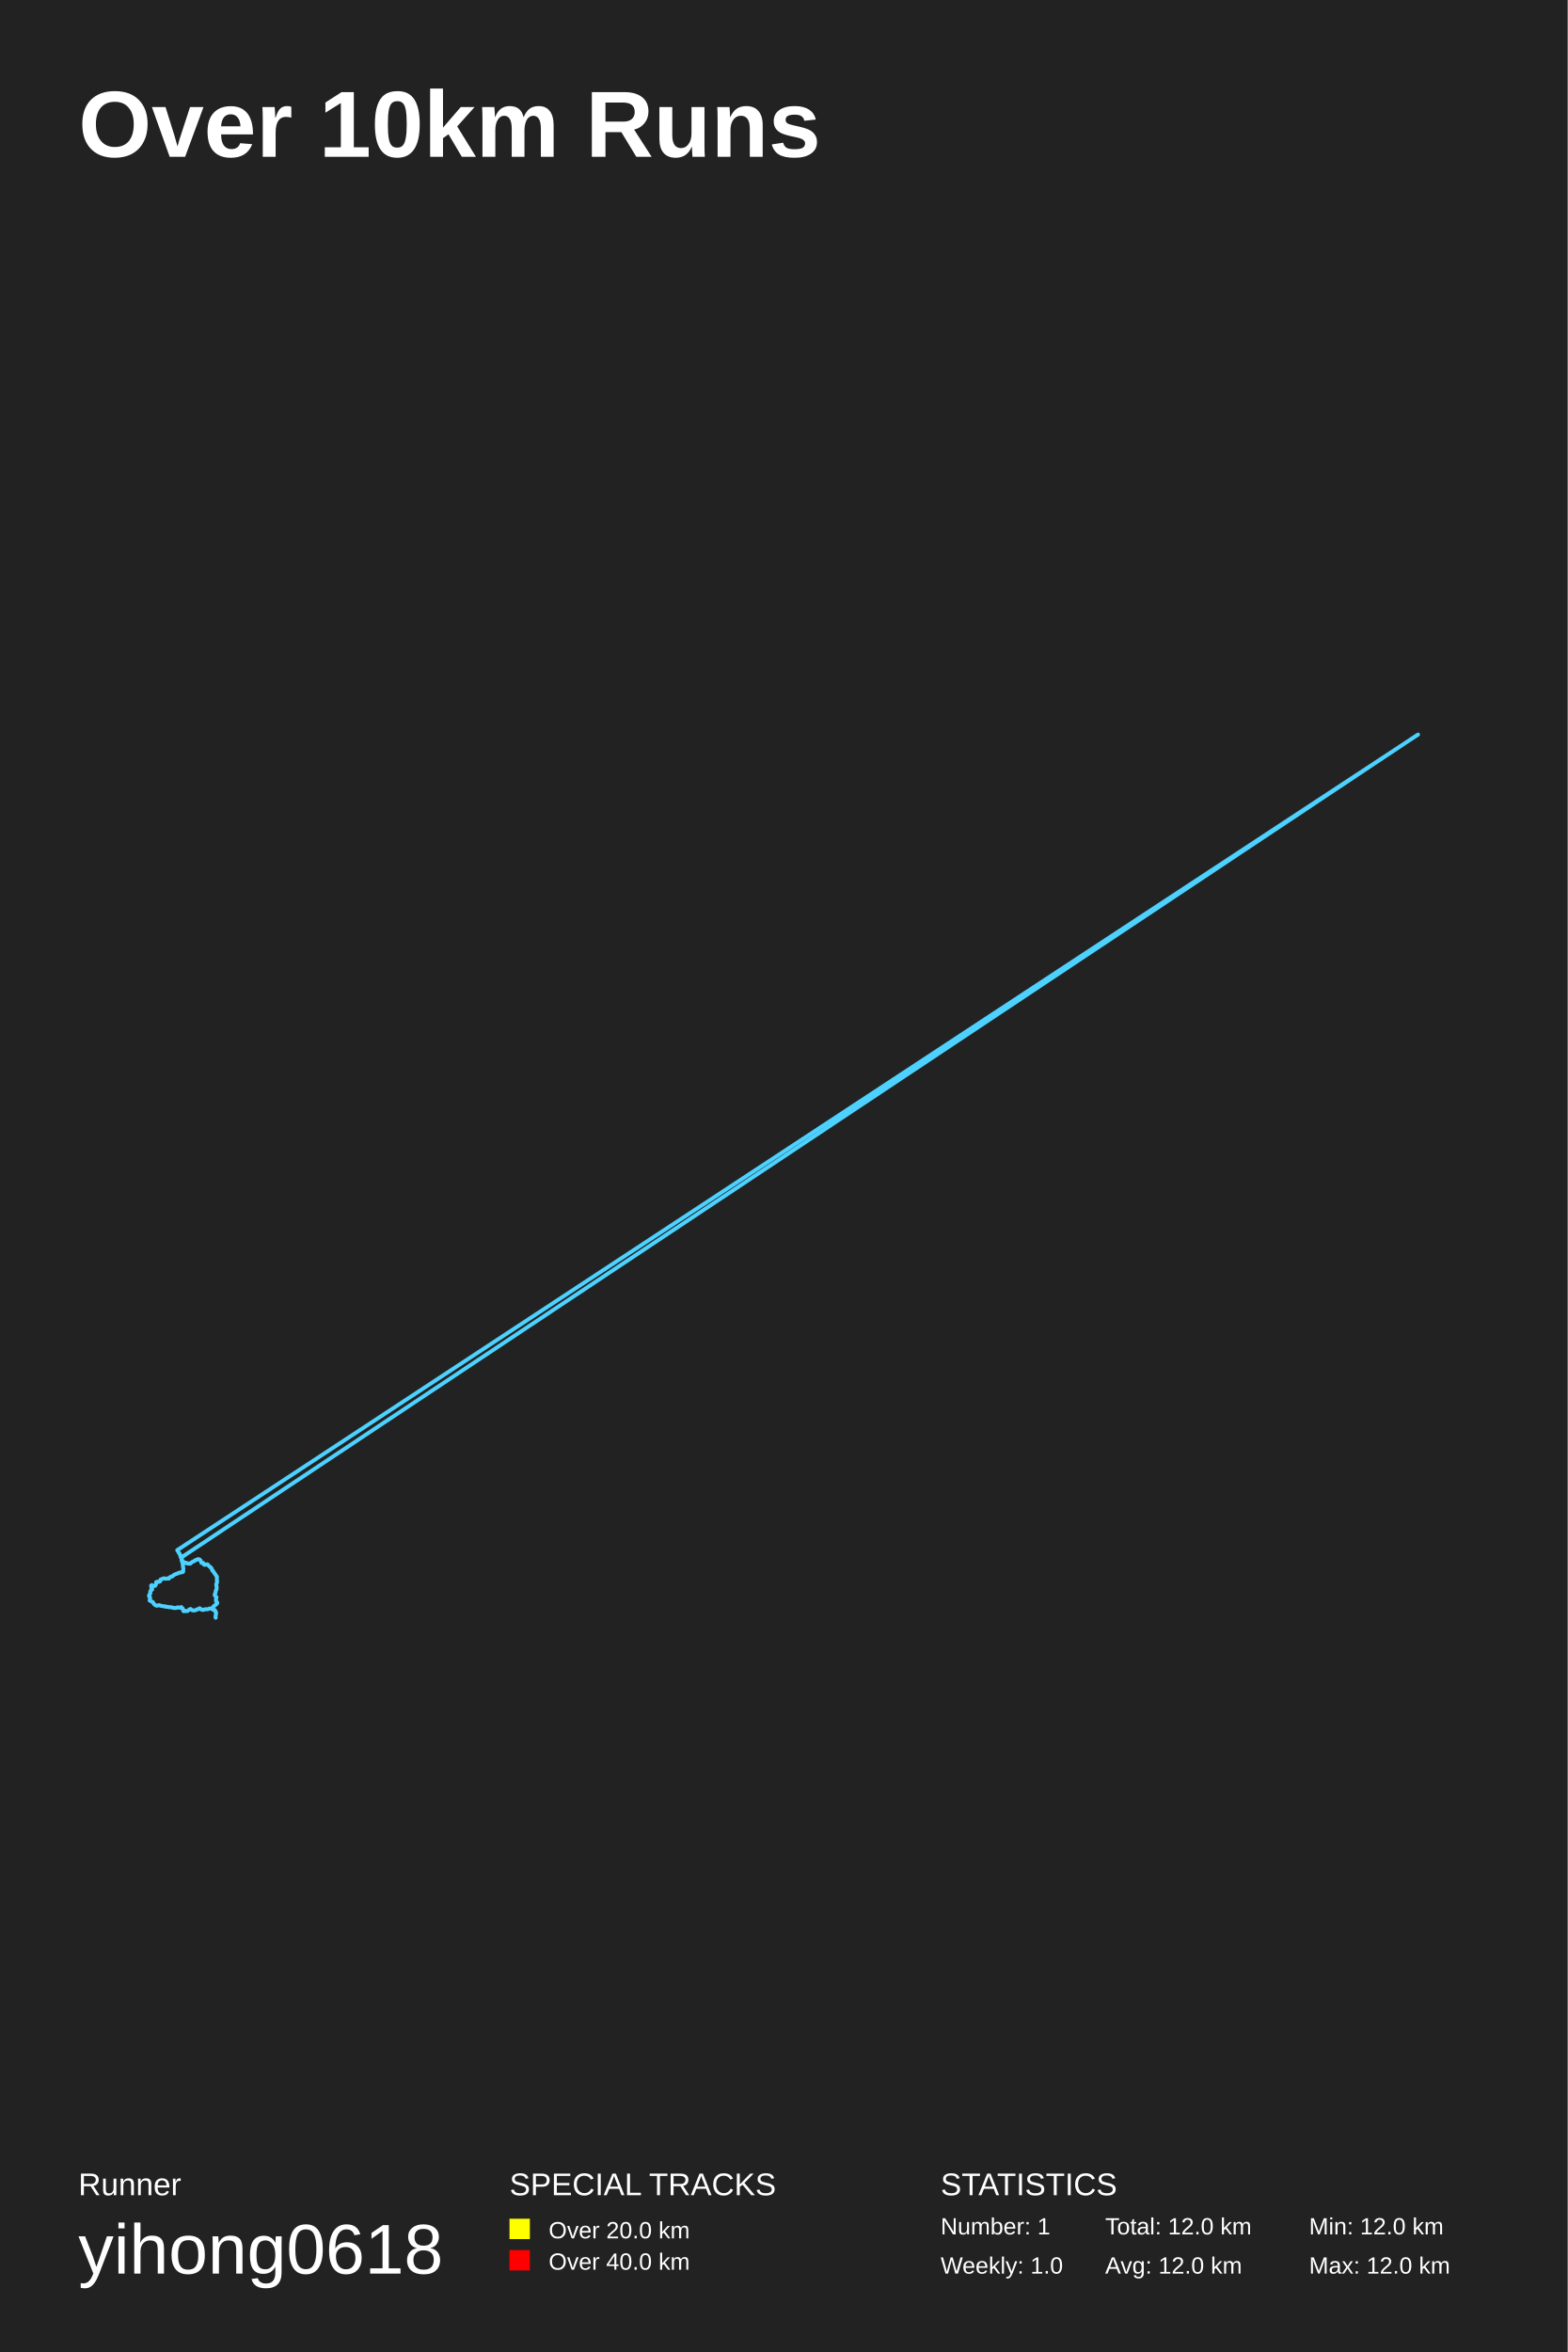
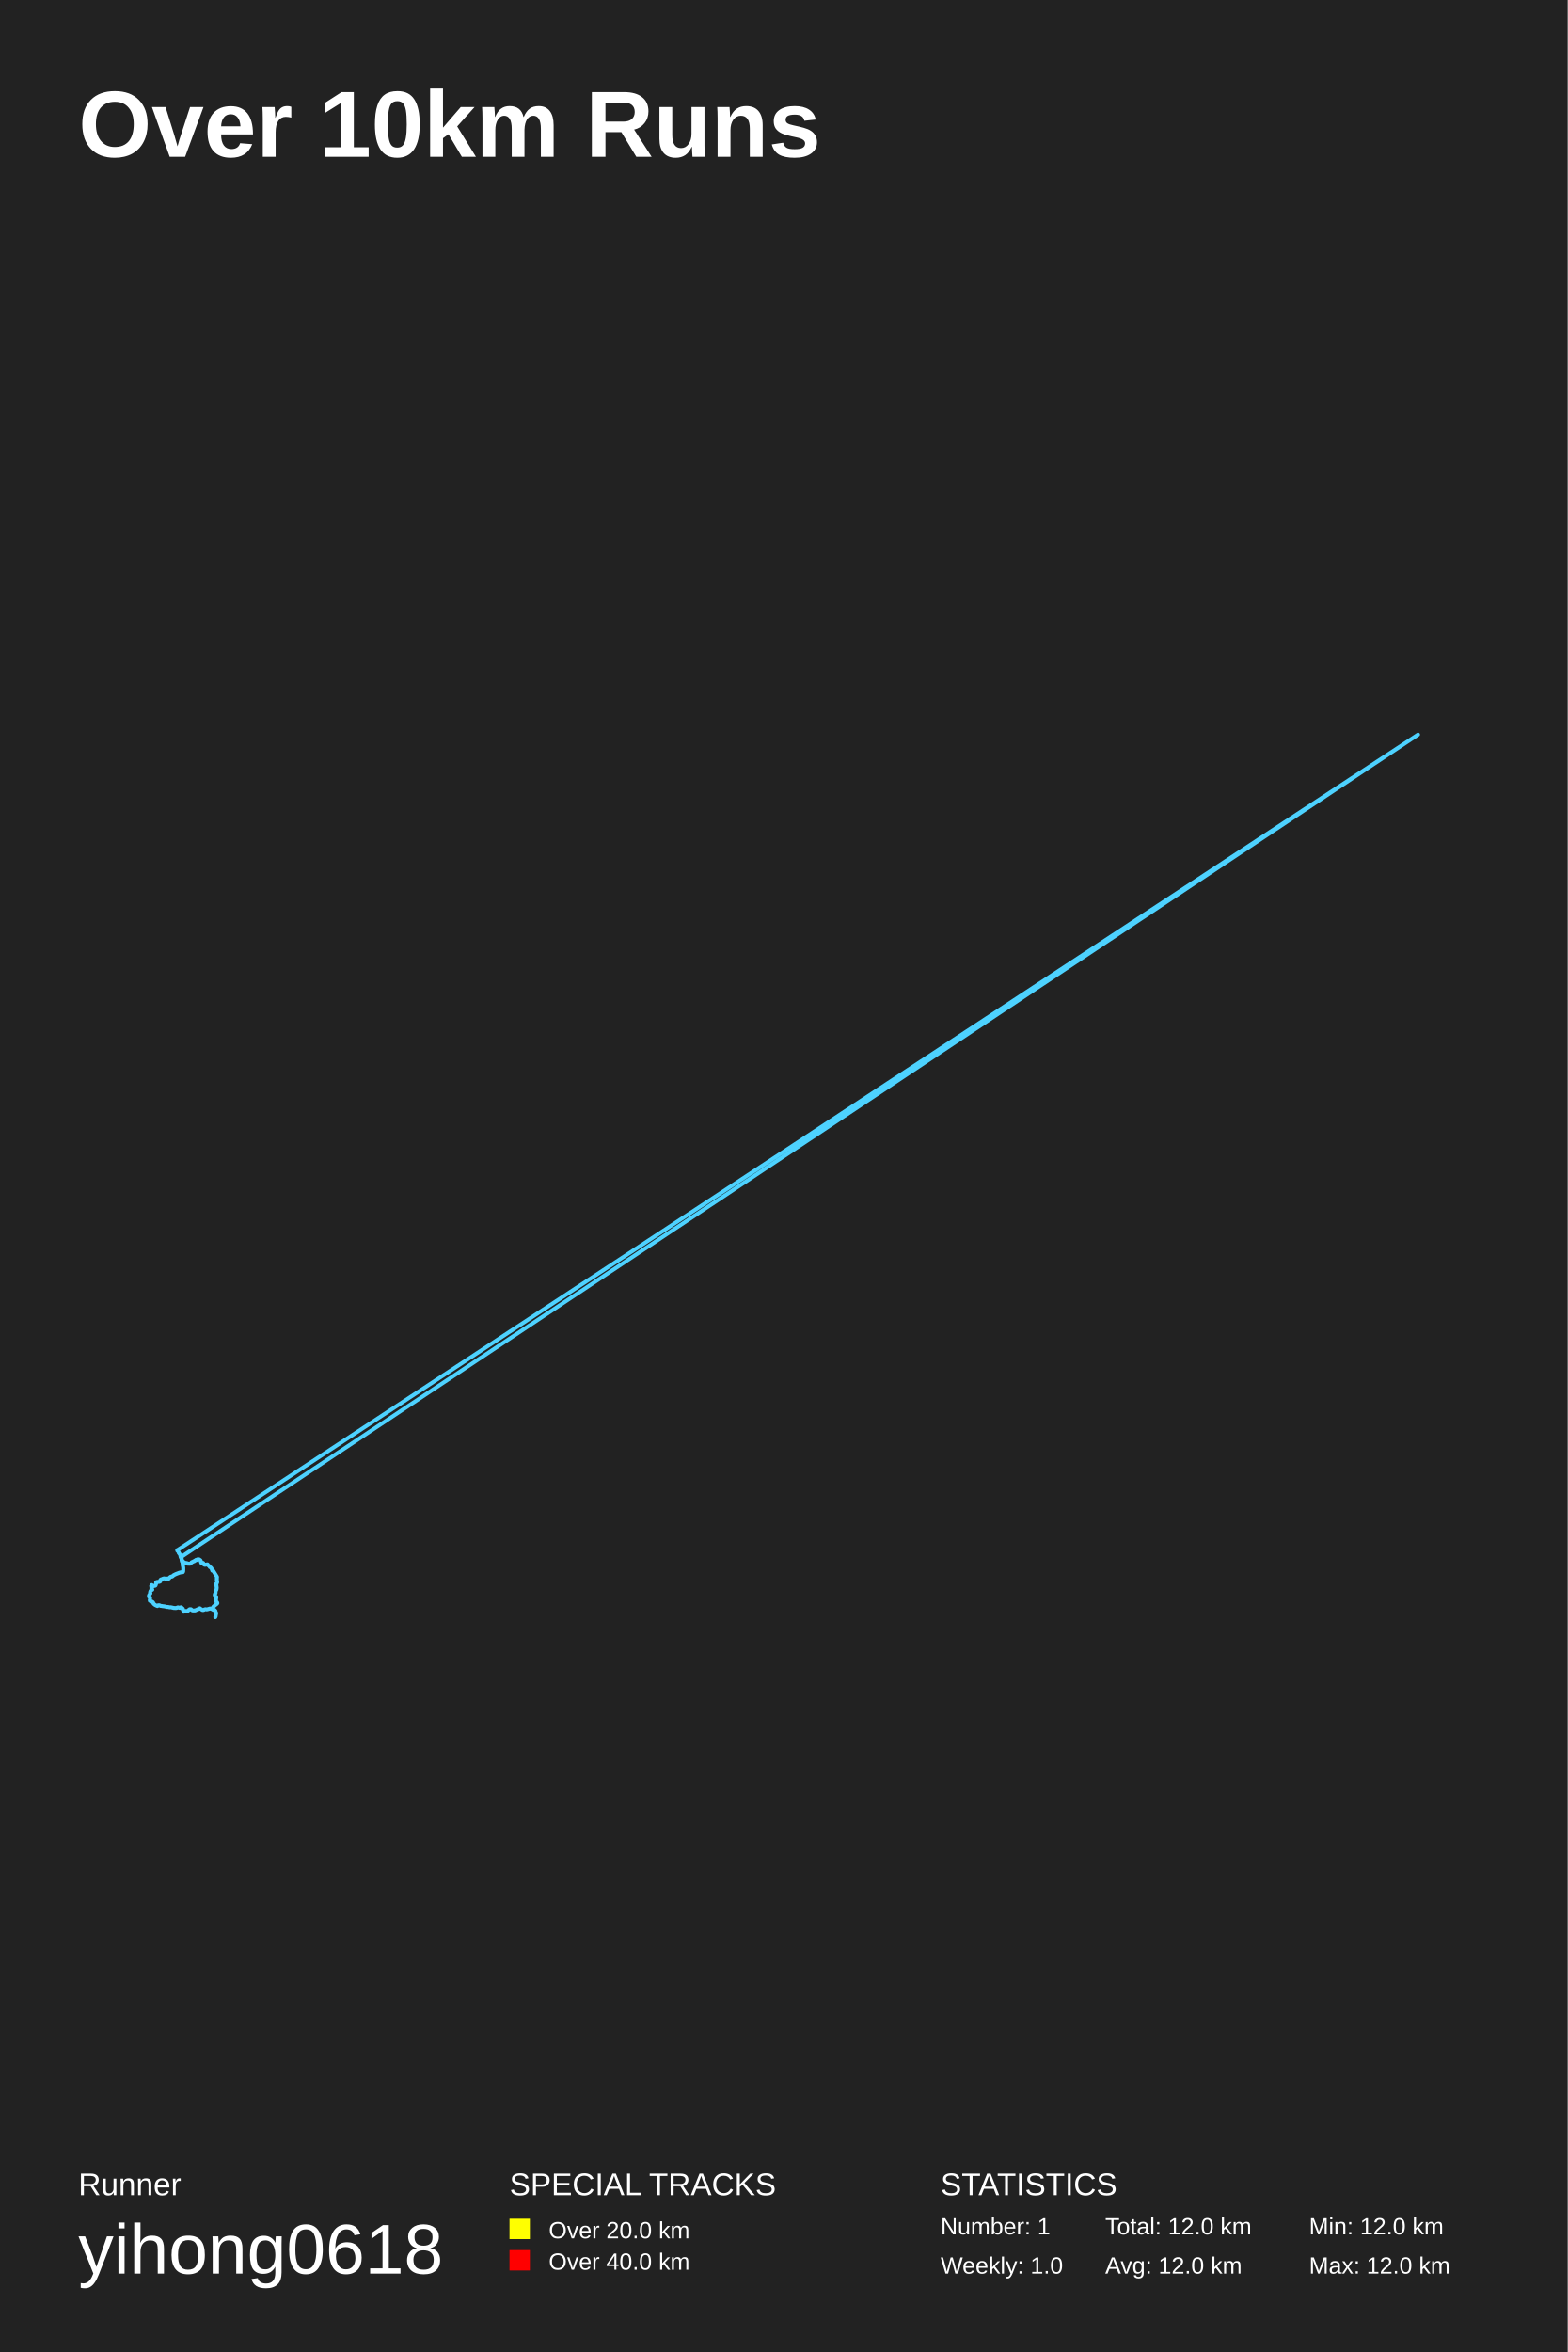
<svg xmlns="http://www.w3.org/2000/svg" baseProfile="full" height="300mm" version="1.1" viewBox="0,0,200,300" width="200mm">
  <defs />
  <rect fill="#222222" height="300" width="200" x="0" y="0" />
  <text fill="#FFFFFF" style="font-size:12px; font-family:Arial; font-weight:bold;" x="10" y="20">Over 10km Runs</text>
  <text fill="#FFFFFF" style="font-size:4px; font-family:Arial" x="10" y="280">Runner</text>
  <text fill="#FFFFFF" style="font-size:9px; font-family:Arial" x="10" y="290">yihong0618</text>
  <text fill="#FFFFFF" style="font-size:4px; font-family:Arial" x="65" y="280">SPECIAL TRACKS</text>
  <rect fill="yellow" height="2.6" width="2.6" x="65" y="283" />
  <text fill="#FFFFFF" style="font-size:3px; font-family:Arial" x="70" y="285.5">Over 20.0 km</text>
  <rect fill="red" height="2.6" width="2.6" x="65" y="287" />
  <text fill="#FFFFFF" style="font-size:3px; font-family:Arial" x="70" y="289.5">Over 40.0 km</text>
  <text fill="#FFFFFF" style="font-size:4px; font-family:Arial" x="120" y="280">STATISTICS</text>
  <text fill="#FFFFFF" style="font-size:3px; font-family:Arial" x="120" y="285">Number: 1</text>
  <text fill="#FFFFFF" style="font-size:3px; font-family:Arial" x="120" y="290">Weekly: 1.0</text>
  <text fill="#FFFFFF" style="font-size:3px; font-family:Arial" x="141" y="285">Total: 12.0 km</text>
  <text fill="#FFFFFF" style="font-size:3px; font-family:Arial" x="141" y="290">Avg: 12.0 km</text>
  <text fill="#FFFFFF" style="font-size:3px; font-family:Arial" x="167" y="285">Min: 12.0 km</text>
  <text fill="#FFFFFF" style="font-size:3px; font-family:Arial" x="167" y="290">Max: 12.0 km</text>
-   <polyline fill="none" opacity="1" points="27.49,205.526 27.428,205.415 27.357,205.336 27.219,205.315 27.229,205.326 27.253,205.326 27.243,205.326 27.214,205.331 27.224,205.331 27.224,205.331 27.214,205.342 27.214,205.336 27.214,205.331 27.219,205.336 27.129,205.215 27.134,205.11 27.153,205.041 27.195,204.957 27.257,204.889 27.333,204.836 27.367,204.783 27.471,204.731 27.561,204.657 27.656,204.562 27.704,204.509 27.723,204.43 27.685,204.351 27.585,204.293 27.566,204.199 27.538,204.077 27.566,204.004 27.576,203.925 27.571,203.814 27.618,203.709 27.523,203.635 27.476,203.598 27.452,203.545 27.386,203.456 27.419,203.293 27.471,203.229 27.504,203.129 27.504,203.019 27.528,202.892 27.604,202.797 27.618,202.692 27.633,202.587 27.656,202.487 27.623,202.408 27.628,202.307 27.599,202.25 27.595,202.16 27.59,202.034 27.661,201.907 27.699,201.807 27.699,201.723 27.661,201.612 27.671,201.496 27.666,201.386 27.671,201.249 27.675,201.106 27.656,201.091 27.157,200.358 27.086,200.332 27.072,200.258 27.039,200.19 27.02,200.121 27.005,200.111 26.982,200.037 26.944,199.995 26.906,199.932 26.83,199.911 26.787,199.858 26.754,199.837 26.701,199.768 26.635,199.71 26.545,199.637 26.497,199.552 26.435,199.526 26.374,199.531 26.283,199.558 26.203,199.579 26.127,199.595 26.036,199.579 25.998,199.484 25.96,199.41 25.922,199.352 25.851,199.336 25.746,199.368 25.699,199.315 25.699,199.305 25.718,199.289 25.713,199.3 25.699,199.3 25.699,199.31 25.68,199.3 25.685,199.315 25.685,199.336 25.694,199.315 25.685,199.31 25.699,199.284 25.699,199.289 25.637,199.189 25.618,199.126 25.604,199.068 25.566,199.005 25.547,198.989 25.514,198.952 25.447,198.931 25.4,198.889 25.343,198.904 25.29,198.873 25.262,198.883 25.262,198.868 25.181,198.91 25.129,198.931 25.086,198.962 25.034,198.952 24.982,198.978 24.934,199.015 24.858,199.041 24.825,199.094 24.782,199.12 24.739,199.131 24.682,199.163 24.654,199.168 24.563,199.215 24.492,199.252 24.411,199.294 24.354,199.368 24.278,199.447 24.188,199.447 24.141,199.437 24.06,199.442 23.989,199.437 23.941,199.437 23.965,199.41 23.965,199.41 23.984,199.421 23.955,199.426 23.913,199.421 23.865,199.373 23.813,199.352 23.775,199.384 23.699,199.384 23.661,199.331 23.58,199.368 23.518,199.326 23.456,199.252 23.423,199.205 23.361,199.173 23.347,199.173 23.333,199.163 23.295,199.094 23.247,199.047 23.19,199.057 23.2,199.057 23.19,199.041 23.167,199.02 23.181,198.947 23.205,198.883 23.195,198.825 23.133,198.783 23.114,198.731 23.091,198.678 23.053,198.631 23.043,198.562 23.01,198.473 23.005,198.415 22.967,198.257 22.905,198.209 22.882,198.13 22.815,198.088 22.801,198.041 22.768,197.956 22.72,197.882 22.677,197.825 22.668,197.772 22.644,197.767 22.635,197.782 22.644,197.782 22.644,197.788 22.635,197.777 22.644,197.772 22.639,197.772 22.654,197.777 22.687,197.714 22.692,197.703 22.692,197.724 22.616,197.703 22.63,197.719 22.62,197.719 22.62,197.735 22.625,197.724 22.63,197.724 22.63,197.719 22.63,197.714 22.635,197.709 22.639,197.714 22.635,197.709 180.91,93.695 180.815,93.753 180.815,93.753 180.815,93.753 180.815,93.753 180.724,93.811 180.629,93.869 23.105,198.678 23.138,198.789 23.186,198.841 23.167,198.931 23.181,199.015 23.195,199.131 23.228,199.194 23.281,199.273 23.309,199.384 23.3,199.494 23.323,199.589 23.338,199.753 23.347,199.879 23.38,199.979 23.39,200.074 23.38,200.221 23.366,200.337 23.38,200.406 23.347,200.495 23.209,200.548 23.076,200.543 22.981,200.585 22.863,200.601 22.758,200.643 22.644,200.701 22.544,200.743 22.44,200.764 22.364,200.801 22.273,200.848 22.178,200.89 22.102,200.954 22.079,200.991 22.05,201.012 22.055,201.006 22.026,201.022 21.984,201.075 21.917,201.085 21.832,201.101 21.751,201.128 21.68,201.185 21.623,201.212 21.599,201.264 21.547,201.349 21.452,201.349 21.39,201.322 21.299,201.338 21.209,201.359 21.124,201.37 21.052,201.343 20.972,201.312 20.886,201.317 20.81,201.359 20.772,201.354 20.71,201.396 20.634,201.417 20.558,201.444 20.492,201.47 20.449,201.544 20.425,201.628 20.44,201.691 20.397,201.723 20.359,201.733 20.33,201.754 20.283,201.76 20.212,201.781 20.131,201.76 20.045,201.754 19.95,201.781 19.912,201.812 19.931,201.849 19.936,201.912 19.926,201.976 19.907,202.002 19.898,202.044 19.888,202.092 19.865,202.139 19.836,202.207 19.77,202.281 19.679,202.255 19.603,202.297 19.565,202.297 19.494,202.36 19.428,202.339 19.418,202.307 19.371,202.286 19.366,202.281 19.337,202.244 19.314,202.239 19.375,202.186 19.371,202.176 19.366,202.202 19.328,202.218 19.266,202.255 19.328,202.36 19.304,202.508 19.342,202.624 19.423,202.724 19.366,202.797 19.261,202.834 19.19,202.955 19.152,203.103 19.19,203.208 19.114,203.335 19.033,203.451 19.005,203.582 19.071,203.688 19.147,203.74 19.143,203.819 19.147,203.898 19.119,203.993 19.086,204.146 19.19,204.188 19.266,204.246 19.385,204.283 19.494,204.346 19.565,204.472 19.632,204.578 19.755,204.688 19.893,204.778 20.04,204.815 20.15,204.778 20.311,204.731 20.43,204.794 20.582,204.825 20.734,204.862 20.886,204.883 21.01,204.899 21.09,204.889 21.176,204.952 21.285,204.952 21.409,204.952 21.499,204.989 21.632,205.004 21.746,204.994 21.879,205.015 21.974,205.052 22.088,205.073 22.226,205.094 22.345,205.099 22.487,205.099 22.616,205.036 22.706,205.01 22.81,205.047 22.934,205.083 23.034,205.036 23.124,204.978 23.162,205.078 23.3,205.147 23.347,205.289 23.357,205.421 23.409,205.489 23.452,205.521 23.608,205.447 23.761,205.51 23.922,205.479 24.055,205.389 24.174,205.273 24.316,205.226 24.435,205.315 24.535,205.394 24.692,205.41 24.872,205.41 24.967,205.363 25.086,205.321 25.2,205.247 25.347,205.236 25.457,205.136 25.537,205.178 25.656,205.247 25.761,205.336 25.875,205.331 25.974,205.342 26.051,205.289 26.174,205.257 26.321,205.257 26.44,205.273 26.559,205.236 26.673,205.189 26.749,205.168 26.844,205.152 26.982,205.205 27.105,205.257 27.191,205.278 27.286,205.299 27.381,205.352 27.471,205.463 27.485,205.594 27.58,205.689 27.552,205.821 27.547,205.963 27.509,206.095 27.485,206.211 27.519,206.342" stroke="#4DD2FF" stroke-dasharray="none" stroke-linecap="round" stroke-linejoin="round" stroke-width="0.5" />
+   <polyline fill="none" opacity="1" points="27.485,205.486 27.4,205.402 27.305,205.328 27.224,205.334 27.224,205.334 27.253,205.334 27.234,205.339 27.219,205.339 27.229,205.339 27.219,205.339 27.21,205.344 27.214,205.349 27.214,205.339 27.186,205.328 27.129,205.181 27.138,205.097 27.162,205.028 27.219,204.944 27.272,204.881 27.338,204.839 27.405,204.77 27.495,204.696 27.58,204.638 27.675,204.554 27.728,204.491 27.718,204.412 27.656,204.343 27.58,204.28 27.552,204.164 27.552,204.069 27.566,203.98 27.571,203.901 27.59,203.785 27.609,203.695 27.5,203.638 27.481,203.595 27.428,203.543 27.39,203.432 27.438,203.279 27.495,203.216 27.5,203.106 27.504,202.984 27.547,202.868 27.604,202.779 27.628,202.658 27.637,202.568 27.647,202.473 27.618,202.384 27.628,202.294 27.595,202.231 27.604,202.136 27.599,201.989 27.685,201.899 27.704,201.789 27.694,201.689 27.656,201.588 27.671,201.473 27.661,201.351 27.685,201.162 27.666,201.109 27.191,200.345 27.143,200.345 27.077,200.335 27.062,200.24 27.015,200.171 27.015,200.124 27.001,200.103 26.967,200.029 26.925,199.998 26.877,199.929 26.82,199.908 26.763,199.882 26.73,199.824 26.687,199.761 26.606,199.692 26.516,199.624 26.469,199.539 26.416,199.534 26.34,199.56 26.25,199.571 26.188,199.597 26.093,199.592 26.022,199.555 25.989,199.46 25.946,199.413 25.908,199.35 25.822,199.344 25.727,199.36 25.708,199.313 25.713,199.292 25.732,199.302 25.708,199.313 25.694,199.339 25.689,199.323 25.666,199.318 25.694,199.313 25.67,199.339 25.68,199.318 25.699,199.313 25.699,199.302 25.685,199.265 25.623,199.186 25.623,199.128 25.594,199.049 25.561,199.007 25.537,198.991 25.485,198.96 25.438,198.918 25.381,198.897 25.314,198.902 25.286,198.881 25.262,198.886 25.243,198.886 25.167,198.918 25.105,198.949 25.067,198.981 25.015,198.96 24.972,198.997 24.915,199.039 24.844,199.065 24.82,199.113 24.772,199.123 24.725,199.144 24.663,199.171 24.616,199.197 24.54,199.234 24.464,199.255 24.388,199.339 24.326,199.413 24.255,199.455 24.164,199.46 24.131,199.444 24.027,199.455 23.97,199.444 23.946,199.434 23.965,199.418 23.97,199.439 23.951,199.423 23.946,199.45 23.903,199.418 23.851,199.371 23.799,199.365 23.756,199.408 23.689,199.365 23.637,199.339 23.561,199.386 23.494,199.307 23.442,199.239 23.395,199.213 23.357,199.176 23.347,199.186 23.333,199.149 23.276,199.086 23.224,199.055 23.19,199.086 23.195,199.07 23.19,199.049 23.167,199.002 23.19,198.928 23.195,198.876 23.176,198.823 23.124,198.765 23.105,198.723 23.086,198.67 23.048,198.623 23.038,198.549 23.01,198.449 23.005,198.307 22.939,198.249 22.891,198.185 22.867,198.143 22.81,198.085 22.806,198.017 22.768,197.943 22.696,197.869 22.682,197.806 22.658,197.774 22.63,197.78 22.62,197.79 22.649,197.79 22.649,197.79 22.635,197.785 22.644,197.785 22.644,197.774 22.658,197.78 22.706,197.695 22.692,197.706 22.682,197.743 22.606,197.717 22.63,197.727 22.62,197.727 22.62,197.738 22.625,197.732 22.625,197.727 22.63,197.727 22.63,197.717 22.63,197.722 22.639,197.717 180.91,93.702 180.91,93.702 180.815,93.761 180.815,93.761 180.815,93.761 180.815,93.761 180.724,93.819 23.057,198.633 23.119,198.717 23.162,198.807 23.186,198.881 23.171,198.97 23.19,199.065 23.2,199.155 23.257,199.228 23.285,199.313 23.3,199.434 23.314,199.534 23.314,199.655 23.352,199.803 23.371,199.929 23.38,200.013 23.38,200.129 23.38,200.266 23.371,200.372 23.371,200.44 23.323,200.535 23.171,200.54 23.038,200.566 22.934,200.593 22.829,200.624 22.72,200.672 22.597,200.714 22.501,200.756 22.402,200.788 22.34,200.83 22.254,200.867 22.155,200.919 22.093,200.962 22.064,201.009 22.05,201.02 22.05,201.02 22.017,201.041 21.969,201.083 21.898,201.099 21.803,201.104 21.727,201.146 21.656,201.204 21.618,201.236 21.589,201.299 21.528,201.357 21.428,201.351 21.376,201.336 21.261,201.357 21.19,201.367 21.1,201.372 21.024,201.336 20.953,201.32 20.867,201.336 20.805,201.357 20.753,201.372 20.691,201.42 20.611,201.436 20.53,201.457 20.473,201.509 20.44,201.578 20.425,201.646 20.44,201.715 20.387,201.736 20.354,201.757 20.321,201.773 20.264,201.778 20.178,201.783 20.112,201.762 20.021,201.783 19.936,201.804 19.917,201.825 19.931,201.862 19.926,201.936 19.926,201.989 19.898,202.031 19.893,202.068 19.884,202.105 19.865,202.168 19.827,202.242 19.741,202.279 19.656,202.273 19.603,202.305 19.537,202.321 19.47,202.373 19.428,202.342 19.404,202.294 19.366,202.305 19.342,202.279 19.318,202.247 19.333,202.226 19.356,202.178 19.375,202.184 19.333,202.221 19.318,202.231 19.285,202.305 19.333,202.415 19.309,202.563 19.375,202.663 19.428,202.768 19.333,202.816 19.238,202.874 19.176,203 19.143,203.158 19.19,203.237 19.086,203.369 19.005,203.501 19.005,203.664 19.095,203.695 19.147,203.775 19.128,203.843 19.152,203.933 19.105,204.069 19.114,204.175 19.2,204.217 19.314,204.264 19.418,204.307 19.527,204.391 19.575,204.528 19.679,204.628 19.803,204.723 19.945,204.791 20.083,204.849 20.183,204.754 20.349,204.754 20.478,204.828 20.634,204.844 20.772,204.87 20.934,204.886 21.01,204.896 21.124,204.923 21.209,204.954 21.328,204.97 21.433,204.965 21.547,204.997 21.656,205.012 21.794,205.007 21.912,205.039 22.022,205.055 22.131,205.091 22.264,205.097 22.402,205.107 22.54,205.091 22.644,205.033 22.73,205.018 22.848,205.065 22.972,205.091 23.062,205.012 23.129,205.018 23.209,205.102 23.328,205.197 23.323,205.334 23.395,205.428 23.423,205.576 23.49,205.492 23.661,205.481 23.803,205.492 23.965,205.465 24.084,205.344 24.202,205.255 24.369,205.26 24.464,205.355 24.582,205.418 24.772,205.413 24.901,205.418 24.996,205.365 25.134,205.307 25.243,205.255 25.385,205.218 25.485,205.134 25.575,205.207 25.699,205.27 25.794,205.344 25.898,205.36 26.003,205.339 26.089,205.281 26.222,205.255 26.359,205.281 26.478,205.26 26.597,205.223 26.678,205.202 26.768,205.17 26.887,205.176 27.01,205.234 27.134,205.265 27.195,205.281 27.314,205.313 27.414,205.392 27.481,205.508 27.519,205.639 27.58,205.739 27.566,205.871 27.528,206.003 27.519,206.14 27.466,206.271" stroke="#4DD2FF" stroke-dasharray="none" stroke-linecap="round" stroke-linejoin="round" stroke-width="0.5" />
</svg>
